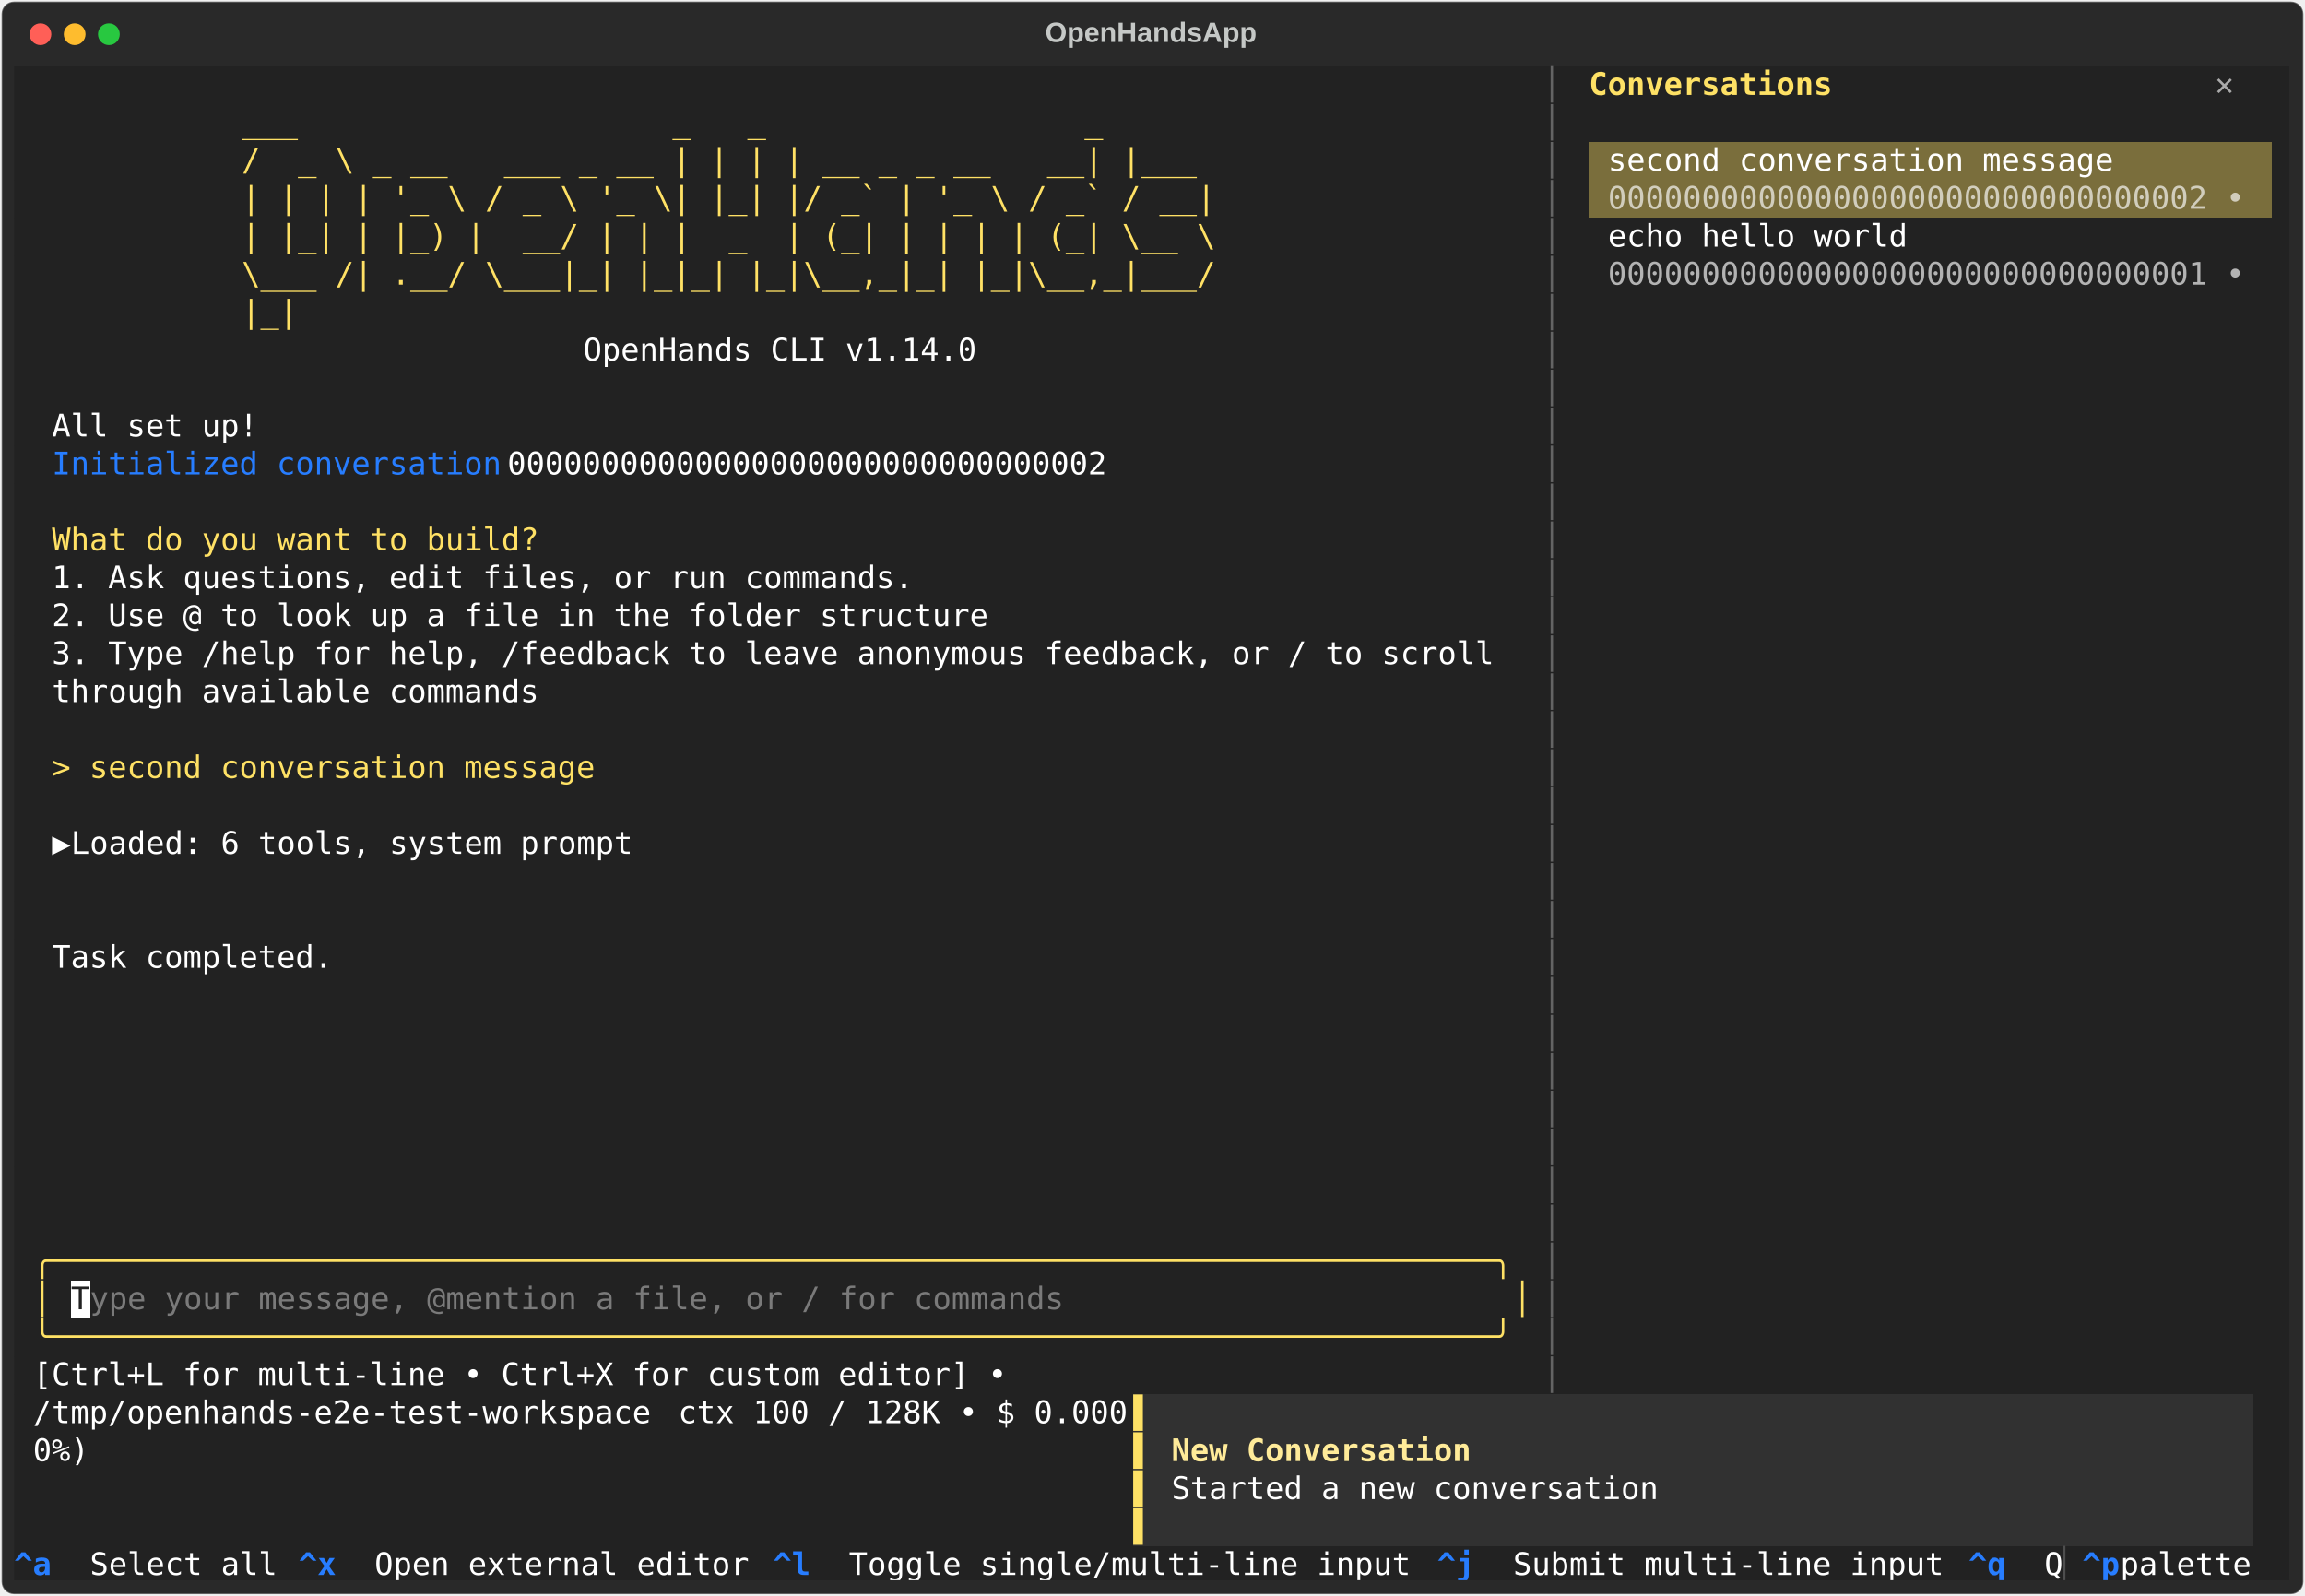
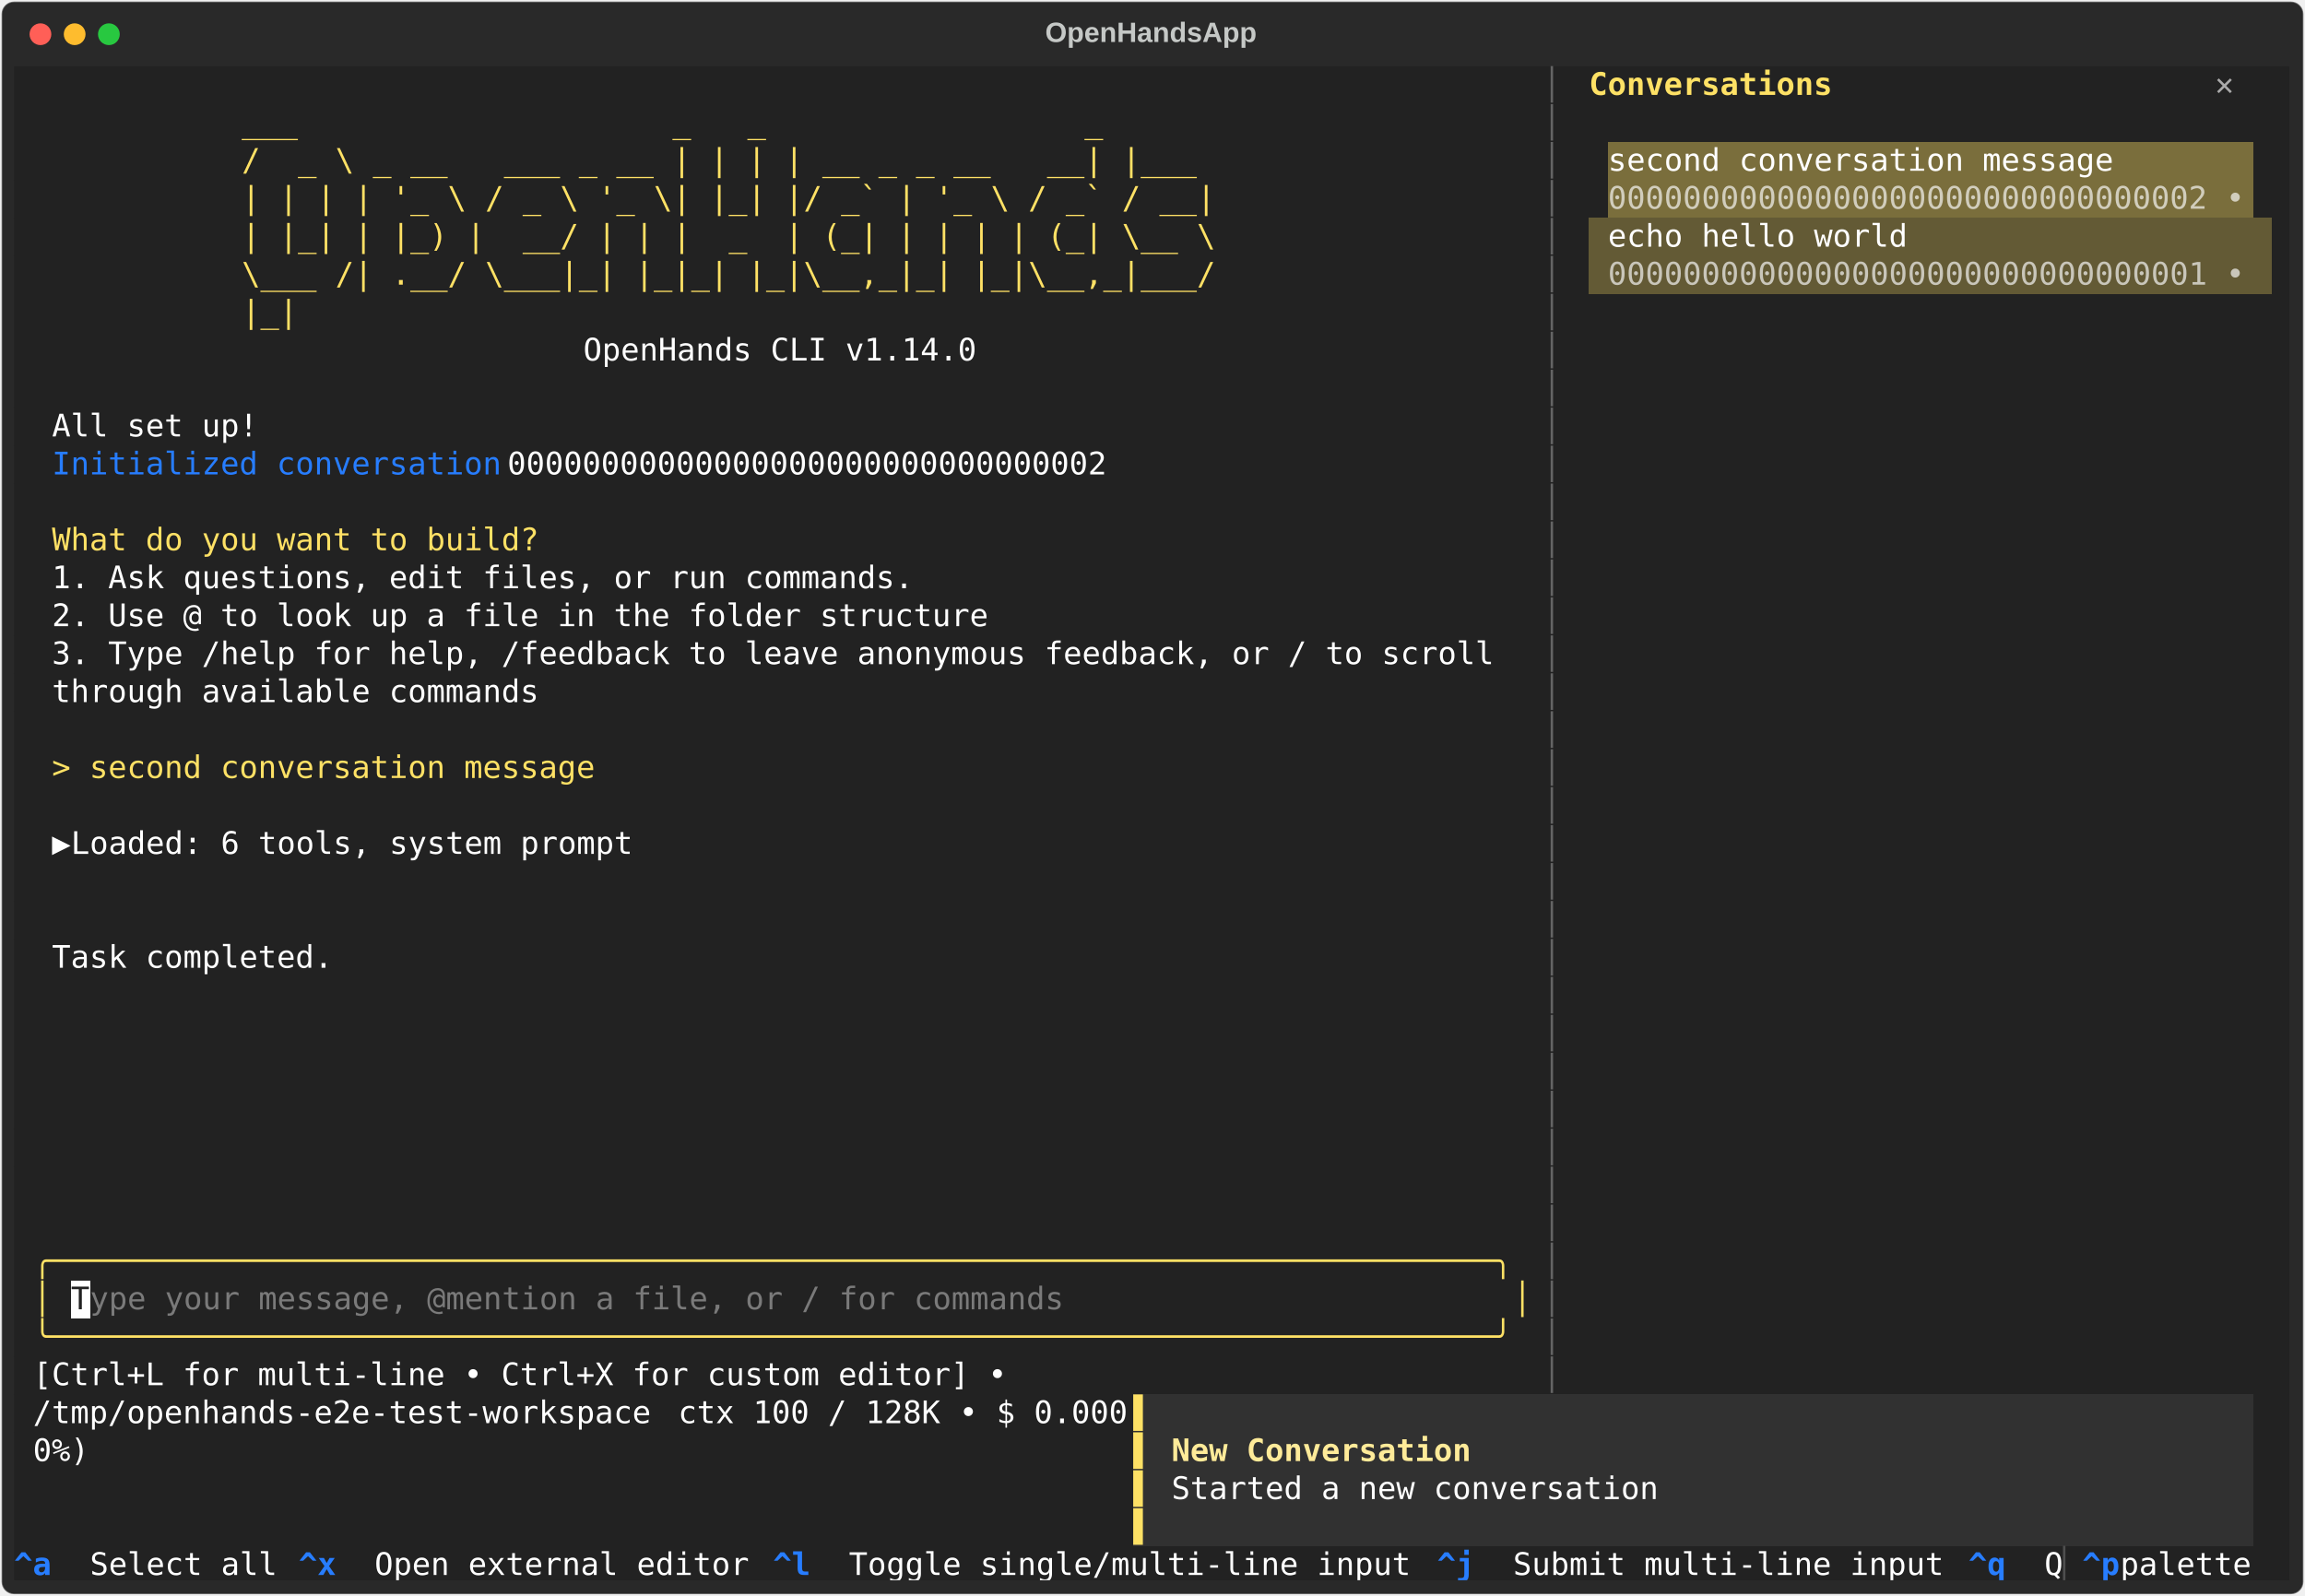
<svg xmlns="http://www.w3.org/2000/svg" class="rich-terminal" viewBox="0 0 1482 1026.0">
  <style>

    @font-face {
        font-family: "Fira Code";
        src: local("FiraCode-Regular"),
                url("https://cdnjs.cloudflare.com/ajax/libs/firacode/6.2.0/woff2/FiraCode-Regular.woff2") format("woff2"),
                url("https://cdnjs.cloudflare.com/ajax/libs/firacode/6.2.0/woff/FiraCode-Regular.woff") format("woff");
        font-style: normal;
        font-weight: 400;
    }
    @font-face {
        font-family: "Fira Code";
        src: local("FiraCode-Bold"),
                url("https://cdnjs.cloudflare.com/ajax/libs/firacode/6.2.0/woff2/FiraCode-Bold.woff2") format("woff2"),
                url("https://cdnjs.cloudflare.com/ajax/libs/firacode/6.2.0/woff/FiraCode-Bold.woff") format("woff");
        font-style: bold;
        font-weight: 700;
    }

    .terminal-matrix {
        font-family: Fira Code, monospace;
        font-size: 20px;
        line-height: 24.4px;
        font-variant-east-asian: full-width;
    }

    .terminal-title {
        font-size: 18px;
        font-weight: bold;
        font-family: arial;
    }

    .terminal-r1 { fill: #c5c8c6 }
.terminal-r2 { fill: #646464 }
.terminal-r3 { fill: #fee165;font-weight: bold }
.terminal-r4 { fill: #aaaaaa;font-weight: bold }
.terminal-r5 { fill: #ffe165 }
.terminal-r6 { fill: #ffffff }
.terminal-r7 { fill: #d1cdbc }
- .terminal-r8 { fill: #b3b3b3 }
+ .terminal-r8 { fill: #c9c6ba }
.terminal-r9 { fill: #277dff }
.terminal-r10 { fill: #fee165 }
.terminal-r11 { fill: #222222 }
.terminal-r12 { fill: #7a7a7a }
.terminal-r13 { fill: #ffeb99;font-weight: bold }
.terminal-r14 { fill: #277dff;font-weight: bold }
.terminal-r15 { fill: #4e4e4e }
    </style>
  <defs>
    <clipPath id="terminal-clip-terminal">
      <rect x="0" y="0" width="1463.0" height="975.0" />
    </clipPath>
    <clipPath id="terminal-line-0">
      <rect x="0" y="1.5" width="1464" height="24.65" />
    </clipPath>
    <clipPath id="terminal-line-1">
      <rect x="0" y="25.9" width="1464" height="24.65" />
    </clipPath>
    <clipPath id="terminal-line-2">
      <rect x="0" y="50.3" width="1464" height="24.65" />
    </clipPath>
    <clipPath id="terminal-line-3">
      <rect x="0" y="74.7" width="1464" height="24.65" />
    </clipPath>
    <clipPath id="terminal-line-4">
      <rect x="0" y="99.1" width="1464" height="24.65" />
    </clipPath>
    <clipPath id="terminal-line-5">
      <rect x="0" y="123.5" width="1464" height="24.65" />
    </clipPath>
    <clipPath id="terminal-line-6">
      <rect x="0" y="147.9" width="1464" height="24.65" />
    </clipPath>
    <clipPath id="terminal-line-7">
      <rect x="0" y="172.3" width="1464" height="24.65" />
    </clipPath>
    <clipPath id="terminal-line-8">
      <rect x="0" y="196.7" width="1464" height="24.65" />
    </clipPath>
    <clipPath id="terminal-line-9">
      <rect x="0" y="221.1" width="1464" height="24.65" />
    </clipPath>
    <clipPath id="terminal-line-10">
      <rect x="0" y="245.5" width="1464" height="24.65" />
    </clipPath>
    <clipPath id="terminal-line-11">
      <rect x="0" y="269.9" width="1464" height="24.65" />
    </clipPath>
    <clipPath id="terminal-line-12">
      <rect x="0" y="294.3" width="1464" height="24.65" />
    </clipPath>
    <clipPath id="terminal-line-13">
      <rect x="0" y="318.7" width="1464" height="24.65" />
    </clipPath>
    <clipPath id="terminal-line-14">
      <rect x="0" y="343.1" width="1464" height="24.65" />
    </clipPath>
    <clipPath id="terminal-line-15">
      <rect x="0" y="367.5" width="1464" height="24.65" />
    </clipPath>
    <clipPath id="terminal-line-16">
      <rect x="0" y="391.9" width="1464" height="24.65" />
    </clipPath>
    <clipPath id="terminal-line-17">
      <rect x="0" y="416.3" width="1464" height="24.65" />
    </clipPath>
    <clipPath id="terminal-line-18">
      <rect x="0" y="440.7" width="1464" height="24.65" />
    </clipPath>
    <clipPath id="terminal-line-19">
      <rect x="0" y="465.1" width="1464" height="24.65" />
    </clipPath>
    <clipPath id="terminal-line-20">
      <rect x="0" y="489.5" width="1464" height="24.65" />
    </clipPath>
    <clipPath id="terminal-line-21">
      <rect x="0" y="513.9" width="1464" height="24.65" />
    </clipPath>
    <clipPath id="terminal-line-22">
      <rect x="0" y="538.3" width="1464" height="24.65" />
    </clipPath>
    <clipPath id="terminal-line-23">
      <rect x="0" y="562.7" width="1464" height="24.65" />
    </clipPath>
    <clipPath id="terminal-line-24">
      <rect x="0" y="587.1" width="1464" height="24.65" />
    </clipPath>
    <clipPath id="terminal-line-25">
      <rect x="0" y="611.5" width="1464" height="24.65" />
    </clipPath>
    <clipPath id="terminal-line-26">
      <rect x="0" y="635.9" width="1464" height="24.65" />
    </clipPath>
    <clipPath id="terminal-line-27">
      <rect x="0" y="660.3" width="1464" height="24.65" />
    </clipPath>
    <clipPath id="terminal-line-28">
      <rect x="0" y="684.7" width="1464" height="24.65" />
    </clipPath>
    <clipPath id="terminal-line-29">
      <rect x="0" y="709.1" width="1464" height="24.65" />
    </clipPath>
    <clipPath id="terminal-line-30">
      <rect x="0" y="733.5" width="1464" height="24.65" />
    </clipPath>
    <clipPath id="terminal-line-31">
      <rect x="0" y="757.9" width="1464" height="24.65" />
    </clipPath>
    <clipPath id="terminal-line-32">
      <rect x="0" y="782.3" width="1464" height="24.65" />
    </clipPath>
    <clipPath id="terminal-line-33">
      <rect x="0" y="806.7" width="1464" height="24.65" />
    </clipPath>
    <clipPath id="terminal-line-34">
      <rect x="0" y="831.1" width="1464" height="24.65" />
    </clipPath>
    <clipPath id="terminal-line-35">
      <rect x="0" y="855.5" width="1464" height="24.65" />
    </clipPath>
    <clipPath id="terminal-line-36">
      <rect x="0" y="879.9" width="1464" height="24.65" />
    </clipPath>
    <clipPath id="terminal-line-37">
      <rect x="0" y="904.3" width="1464" height="24.65" />
    </clipPath>
    <clipPath id="terminal-line-38">
      <rect x="0" y="928.7" width="1464" height="24.65" />
    </clipPath>
  </defs>
  <rect fill="#292929" stroke="rgba(255,255,255,0.35)" stroke-width="1" x="1" y="1" width="1480" height="1024" rx="8" />
  <text class="terminal-title" fill="#c5c8c6" text-anchor="middle" x="740" y="27">OpenHandsApp</text>
  <g transform="translate(26,22)">
    <circle cx="0" cy="0" r="7" fill="#ff5f57" />
    <circle cx="22" cy="0" r="7" fill="#febc2e" />
    <circle cx="44" cy="0" r="7" fill="#28c840" />
  </g>
  <g transform="translate(9, 41)" clip-path="url(#terminal-clip-terminal)">
    <rect fill="#222222" x="0" y="1.5" width="988.2" height="24.65" shape-rendering="crispEdges" />
    <rect fill="#222222" x="988.2" y="1.5" width="12.2" height="24.65" shape-rendering="crispEdges" />
    <rect fill="#222222" x="1000.4" y="1.5" width="12.2" height="24.65" shape-rendering="crispEdges" />
    <rect fill="#222222" x="1012.6" y="1.5" width="158.6" height="24.65" shape-rendering="crispEdges" />
    <rect fill="#222222" x="1171.2" y="1.5" width="244" height="24.65" shape-rendering="crispEdges" />
    <rect fill="#222222" x="1415.2" y="1.5" width="36.6" height="24.65" shape-rendering="crispEdges" />
    <rect fill="#222222" x="1451.8" y="1.5" width="12.2" height="24.65" shape-rendering="crispEdges" />
    <rect fill="#222222" x="0" y="25.9" width="146.4" height="24.65" shape-rendering="crispEdges" />
    <rect fill="#222222" x="146.4" y="25.9" width="695.4" height="24.65" shape-rendering="crispEdges" />
    <rect fill="#222222" x="841.8" y="25.9" width="146.4" height="24.65" shape-rendering="crispEdges" />
    <rect fill="#222222" x="988.2" y="25.9" width="12.2" height="24.65" shape-rendering="crispEdges" />
    <rect fill="#222222" x="1000.4" y="25.9" width="463.6" height="24.65" shape-rendering="crispEdges" />
    <rect fill="#222222" x="0" y="50.3" width="146.4" height="24.65" shape-rendering="crispEdges" />
    <rect fill="#222222" x="146.4" y="50.3" width="695.4" height="24.65" shape-rendering="crispEdges" />
    <rect fill="#222222" x="841.8" y="50.3" width="146.4" height="24.65" shape-rendering="crispEdges" />
    <rect fill="#222222" x="988.2" y="50.3" width="12.2" height="24.65" shape-rendering="crispEdges" />
-     <rect fill="#222222" x="1000.4" y="50.3" width="12.2" height="24.65" shape-rendering="crispEdges" />
-     <rect fill="#7a6e3c" x="1012.6" y="50.3" width="12.2" height="24.65" shape-rendering="crispEdges" />
+     <rect fill="#222222" x="1000.4" y="50.3" width="24.4" height="24.65" shape-rendering="crispEdges" />
    <rect fill="#7a6e3c" x="1024.8" y="50.3" width="329.4" height="24.65" shape-rendering="crispEdges" />
-     <rect fill="#7a6e3c" x="1354.2" y="50.3" width="97.6" height="24.65" shape-rendering="crispEdges" />
-     <rect fill="#222222" x="1451.8" y="50.3" width="12.2" height="24.65" shape-rendering="crispEdges" />
+     <rect fill="#7a6e3c" x="1354.2" y="50.3" width="85.4" height="24.65" shape-rendering="crispEdges" />
+     <rect fill="#222222" x="1439.6" y="50.3" width="24.4" height="24.65" shape-rendering="crispEdges" />
    <rect fill="#222222" x="0" y="74.7" width="146.4" height="24.65" shape-rendering="crispEdges" />
    <rect fill="#222222" x="146.4" y="74.7" width="695.4" height="24.65" shape-rendering="crispEdges" />
    <rect fill="#222222" x="841.8" y="74.7" width="146.4" height="24.65" shape-rendering="crispEdges" />
    <rect fill="#222222" x="988.2" y="74.7" width="12.2" height="24.65" shape-rendering="crispEdges" />
-     <rect fill="#222222" x="1000.4" y="74.7" width="12.2" height="24.65" shape-rendering="crispEdges" />
-     <rect fill="#7a6e3c" x="1012.6" y="74.7" width="12.2" height="24.65" shape-rendering="crispEdges" />
+     <rect fill="#222222" x="1000.4" y="74.7" width="24.4" height="24.65" shape-rendering="crispEdges" />
    <rect fill="#7a6e3c" x="1024.8" y="74.7" width="414.8" height="24.65" shape-rendering="crispEdges" />
-     <rect fill="#7a6e3c" x="1439.6" y="74.7" width="12.2" height="24.65" shape-rendering="crispEdges" />
-     <rect fill="#222222" x="1451.8" y="74.7" width="12.2" height="24.65" shape-rendering="crispEdges" />
+     <rect fill="#222222" x="1439.6" y="74.7" width="24.4" height="24.65" shape-rendering="crispEdges" />
    <rect fill="#222222" x="0" y="99.1" width="146.4" height="24.65" shape-rendering="crispEdges" />
    <rect fill="#222222" x="146.4" y="99.1" width="695.4" height="24.65" shape-rendering="crispEdges" />
    <rect fill="#222222" x="841.8" y="99.1" width="146.4" height="24.65" shape-rendering="crispEdges" />
    <rect fill="#222222" x="988.2" y="99.1" width="12.2" height="24.65" shape-rendering="crispEdges" />
-     <rect fill="#222222" x="1000.4" y="99.1" width="24.4" height="24.65" shape-rendering="crispEdges" />
-     <rect fill="#222222" x="1024.8" y="99.1" width="195.2" height="24.65" shape-rendering="crispEdges" />
-     <rect fill="#222222" x="1220" y="99.1" width="244" height="24.65" shape-rendering="crispEdges" />
+     <rect fill="#222222" x="1000.4" y="99.1" width="12.2" height="24.65" shape-rendering="crispEdges" />
+     <rect fill="#635a35" x="1012.6" y="99.1" width="12.2" height="24.65" shape-rendering="crispEdges" />
+     <rect fill="#635a35" x="1024.8" y="99.1" width="195.2" height="24.65" shape-rendering="crispEdges" />
+     <rect fill="#635a35" x="1220" y="99.1" width="231.8" height="24.65" shape-rendering="crispEdges" />
+     <rect fill="#222222" x="1451.8" y="99.1" width="12.2" height="24.65" shape-rendering="crispEdges" />
    <rect fill="#222222" x="0" y="123.5" width="146.4" height="24.65" shape-rendering="crispEdges" />
    <rect fill="#222222" x="146.4" y="123.5" width="695.4" height="24.65" shape-rendering="crispEdges" />
    <rect fill="#222222" x="841.8" y="123.5" width="146.4" height="24.65" shape-rendering="crispEdges" />
    <rect fill="#222222" x="988.2" y="123.5" width="12.2" height="24.65" shape-rendering="crispEdges" />
-     <rect fill="#222222" x="1000.4" y="123.5" width="24.4" height="24.65" shape-rendering="crispEdges" />
-     <rect fill="#222222" x="1024.8" y="123.5" width="414.8" height="24.65" shape-rendering="crispEdges" />
-     <rect fill="#222222" x="1439.6" y="123.5" width="24.4" height="24.65" shape-rendering="crispEdges" />
+     <rect fill="#222222" x="1000.4" y="123.5" width="12.2" height="24.65" shape-rendering="crispEdges" />
+     <rect fill="#635a35" x="1012.6" y="123.5" width="12.2" height="24.65" shape-rendering="crispEdges" />
+     <rect fill="#635a35" x="1024.8" y="123.5" width="414.8" height="24.65" shape-rendering="crispEdges" />
+     <rect fill="#635a35" x="1439.6" y="123.5" width="12.2" height="24.65" shape-rendering="crispEdges" />
+     <rect fill="#222222" x="1451.8" y="123.5" width="12.2" height="24.65" shape-rendering="crispEdges" />
    <rect fill="#222222" x="0" y="147.9" width="146.4" height="24.65" shape-rendering="crispEdges" />
    <rect fill="#222222" x="146.4" y="147.9" width="695.4" height="24.65" shape-rendering="crispEdges" />
    <rect fill="#222222" x="841.8" y="147.9" width="146.4" height="24.65" shape-rendering="crispEdges" />
    <rect fill="#222222" x="988.2" y="147.9" width="12.2" height="24.65" shape-rendering="crispEdges" />
    <rect fill="#222222" x="1000.4" y="147.9" width="463.6" height="24.65" shape-rendering="crispEdges" />
    <rect fill="#222222" x="0" y="172.3" width="366" height="24.65" shape-rendering="crispEdges" />
    <rect fill="#222222" x="366" y="172.3" width="256.2" height="24.65" shape-rendering="crispEdges" />
    <rect fill="#222222" x="622.2" y="172.3" width="366" height="24.65" shape-rendering="crispEdges" />
    <rect fill="#222222" x="988.2" y="172.3" width="12.2" height="24.65" shape-rendering="crispEdges" />
    <rect fill="#222222" x="1000.4" y="172.3" width="463.6" height="24.65" shape-rendering="crispEdges" />
    <rect fill="#222222" x="0" y="196.7" width="988.2" height="24.65" shape-rendering="crispEdges" />
    <rect fill="#222222" x="988.2" y="196.7" width="12.2" height="24.65" shape-rendering="crispEdges" />
    <rect fill="#222222" x="1000.4" y="196.7" width="463.6" height="24.65" shape-rendering="crispEdges" />
    <rect fill="#222222" x="0" y="221.1" width="24.4" height="24.65" shape-rendering="crispEdges" />
    <rect fill="#222222" x="24.4" y="221.1" width="134.2" height="24.65" shape-rendering="crispEdges" />
    <rect fill="#222222" x="158.6" y="221.1" width="829.6" height="24.65" shape-rendering="crispEdges" />
    <rect fill="#222222" x="988.2" y="221.1" width="12.2" height="24.65" shape-rendering="crispEdges" />
    <rect fill="#222222" x="1000.4" y="221.1" width="463.6" height="24.65" shape-rendering="crispEdges" />
    <rect fill="#222222" x="0" y="245.5" width="24.4" height="24.65" shape-rendering="crispEdges" />
    <rect fill="#222222" x="24.4" y="245.5" width="292.8" height="24.65" shape-rendering="crispEdges" />
    <rect fill="#222222" x="317.2" y="245.5" width="402.6" height="24.65" shape-rendering="crispEdges" />
    <rect fill="#222222" x="719.8" y="245.5" width="268.4" height="24.65" shape-rendering="crispEdges" />
    <rect fill="#222222" x="988.2" y="245.5" width="12.2" height="24.65" shape-rendering="crispEdges" />
    <rect fill="#222222" x="1000.4" y="245.5" width="463.6" height="24.65" shape-rendering="crispEdges" />
    <rect fill="#222222" x="0" y="269.9" width="988.2" height="24.65" shape-rendering="crispEdges" />
    <rect fill="#222222" x="988.2" y="269.9" width="12.2" height="24.65" shape-rendering="crispEdges" />
    <rect fill="#222222" x="1000.4" y="269.9" width="463.6" height="24.65" shape-rendering="crispEdges" />
    <rect fill="#222222" x="0" y="294.3" width="24.4" height="24.65" shape-rendering="crispEdges" />
    <rect fill="#222222" x="24.4" y="294.3" width="317.2" height="24.65" shape-rendering="crispEdges" />
    <rect fill="#222222" x="341.6" y="294.3" width="646.6" height="24.65" shape-rendering="crispEdges" />
    <rect fill="#222222" x="988.2" y="294.3" width="12.2" height="24.65" shape-rendering="crispEdges" />
    <rect fill="#222222" x="1000.4" y="294.3" width="463.6" height="24.65" shape-rendering="crispEdges" />
    <rect fill="#222222" x="0" y="318.7" width="24.4" height="24.65" shape-rendering="crispEdges" />
    <rect fill="#222222" x="24.4" y="318.7" width="561.2" height="24.65" shape-rendering="crispEdges" />
    <rect fill="#222222" x="585.6" y="318.7" width="402.6" height="24.65" shape-rendering="crispEdges" />
    <rect fill="#222222" x="988.2" y="318.7" width="12.2" height="24.65" shape-rendering="crispEdges" />
    <rect fill="#222222" x="1000.4" y="318.7" width="463.6" height="24.65" shape-rendering="crispEdges" />
    <rect fill="#222222" x="0" y="343.1" width="24.4" height="24.65" shape-rendering="crispEdges" />
    <rect fill="#222222" x="24.4" y="343.1" width="610" height="24.65" shape-rendering="crispEdges" />
    <rect fill="#222222" x="634.4" y="343.1" width="353.8" height="24.65" shape-rendering="crispEdges" />
    <rect fill="#222222" x="988.2" y="343.1" width="12.2" height="24.65" shape-rendering="crispEdges" />
    <rect fill="#222222" x="1000.4" y="343.1" width="463.6" height="24.65" shape-rendering="crispEdges" />
    <rect fill="#222222" x="0" y="367.5" width="24.4" height="24.65" shape-rendering="crispEdges" />
    <rect fill="#222222" x="24.4" y="367.5" width="939.4" height="24.65" shape-rendering="crispEdges" />
    <rect fill="#222222" x="963.8" y="367.5" width="24.4" height="24.65" shape-rendering="crispEdges" />
    <rect fill="#222222" x="988.2" y="367.5" width="12.2" height="24.65" shape-rendering="crispEdges" />
    <rect fill="#222222" x="1000.4" y="367.5" width="463.6" height="24.65" shape-rendering="crispEdges" />
    <rect fill="#222222" x="0" y="391.9" width="24.4" height="24.65" shape-rendering="crispEdges" />
    <rect fill="#222222" x="24.4" y="391.9" width="317.2" height="24.65" shape-rendering="crispEdges" />
    <rect fill="#222222" x="341.6" y="391.9" width="646.6" height="24.65" shape-rendering="crispEdges" />
    <rect fill="#222222" x="988.2" y="391.9" width="12.2" height="24.65" shape-rendering="crispEdges" />
    <rect fill="#222222" x="1000.4" y="391.9" width="463.6" height="24.65" shape-rendering="crispEdges" />
    <rect fill="#222222" x="0" y="416.3" width="988.2" height="24.65" shape-rendering="crispEdges" />
    <rect fill="#222222" x="988.2" y="416.3" width="12.2" height="24.65" shape-rendering="crispEdges" />
    <rect fill="#222222" x="1000.4" y="416.3" width="463.6" height="24.65" shape-rendering="crispEdges" />
    <rect fill="#222222" x="0" y="440.7" width="24.4" height="24.65" shape-rendering="crispEdges" />
    <rect fill="#222222" x="24.4" y="440.7" width="353.8" height="24.65" shape-rendering="crispEdges" />
    <rect fill="#222222" x="378.2" y="440.7" width="610" height="24.65" shape-rendering="crispEdges" />
    <rect fill="#222222" x="988.2" y="440.7" width="12.2" height="24.65" shape-rendering="crispEdges" />
    <rect fill="#222222" x="1000.4" y="440.7" width="463.6" height="24.65" shape-rendering="crispEdges" />
    <rect fill="#222222" x="0" y="465.1" width="988.2" height="24.65" shape-rendering="crispEdges" />
    <rect fill="#222222" x="988.2" y="465.1" width="12.2" height="24.65" shape-rendering="crispEdges" />
    <rect fill="#222222" x="1000.4" y="465.1" width="463.6" height="24.65" shape-rendering="crispEdges" />
    <rect fill="#222222" x="0" y="489.5" width="24.4" height="24.65" shape-rendering="crispEdges" />
    <rect fill="#222222" x="24.4" y="489.5" width="12.2" height="24.65" shape-rendering="crispEdges" />
    <rect fill="#222222" x="36.6" y="489.5" width="378.2" height="24.65" shape-rendering="crispEdges" />
    <rect fill="#222222" x="414.8" y="489.5" width="573.4" height="24.65" shape-rendering="crispEdges" />
    <rect fill="#222222" x="988.2" y="489.5" width="12.2" height="24.65" shape-rendering="crispEdges" />
    <rect fill="#222222" x="1000.4" y="489.5" width="463.6" height="24.65" shape-rendering="crispEdges" />
    <rect fill="#222222" x="0" y="513.9" width="988.2" height="24.65" shape-rendering="crispEdges" />
    <rect fill="#222222" x="988.2" y="513.9" width="12.2" height="24.65" shape-rendering="crispEdges" />
    <rect fill="#222222" x="1000.4" y="513.9" width="463.6" height="24.65" shape-rendering="crispEdges" />
    <rect fill="#222222" x="0" y="538.3" width="988.2" height="24.65" shape-rendering="crispEdges" />
    <rect fill="#222222" x="988.2" y="538.3" width="12.2" height="24.65" shape-rendering="crispEdges" />
    <rect fill="#222222" x="1000.4" y="538.3" width="463.6" height="24.65" shape-rendering="crispEdges" />
    <rect fill="#222222" x="0" y="562.7" width="24.4" height="24.65" shape-rendering="crispEdges" />
    <rect fill="#222222" x="24.4" y="562.7" width="183" height="24.65" shape-rendering="crispEdges" />
    <rect fill="#222222" x="207.4" y="562.7" width="780.8" height="24.65" shape-rendering="crispEdges" />
    <rect fill="#222222" x="988.2" y="562.7" width="12.2" height="24.65" shape-rendering="crispEdges" />
    <rect fill="#222222" x="1000.4" y="562.7" width="463.6" height="24.65" shape-rendering="crispEdges" />
    <rect fill="#222222" x="0" y="587.1" width="988.2" height="24.65" shape-rendering="crispEdges" />
    <rect fill="#222222" x="988.2" y="587.1" width="12.2" height="24.65" shape-rendering="crispEdges" />
    <rect fill="#222222" x="1000.4" y="587.1" width="463.6" height="24.65" shape-rendering="crispEdges" />
    <rect fill="#222222" x="0" y="611.5" width="988.2" height="24.65" shape-rendering="crispEdges" />
    <rect fill="#222222" x="988.2" y="611.5" width="12.2" height="24.65" shape-rendering="crispEdges" />
    <rect fill="#222222" x="1000.4" y="611.5" width="463.6" height="24.65" shape-rendering="crispEdges" />
    <rect fill="#222222" x="0" y="635.9" width="988.2" height="24.65" shape-rendering="crispEdges" />
    <rect fill="#222222" x="988.2" y="635.9" width="12.2" height="24.65" shape-rendering="crispEdges" />
    <rect fill="#222222" x="1000.4" y="635.9" width="463.6" height="24.65" shape-rendering="crispEdges" />
    <rect fill="#222222" x="0" y="660.3" width="988.2" height="24.65" shape-rendering="crispEdges" />
    <rect fill="#222222" x="988.2" y="660.3" width="12.2" height="24.65" shape-rendering="crispEdges" />
    <rect fill="#222222" x="1000.4" y="660.3" width="463.6" height="24.65" shape-rendering="crispEdges" />
    <rect fill="#222222" x="0" y="684.7" width="988.2" height="24.65" shape-rendering="crispEdges" />
    <rect fill="#222222" x="988.2" y="684.7" width="12.2" height="24.65" shape-rendering="crispEdges" />
    <rect fill="#222222" x="1000.4" y="684.7" width="463.6" height="24.65" shape-rendering="crispEdges" />
    <rect fill="#222222" x="0" y="709.1" width="988.2" height="24.65" shape-rendering="crispEdges" />
    <rect fill="#222222" x="988.2" y="709.1" width="12.2" height="24.65" shape-rendering="crispEdges" />
    <rect fill="#222222" x="1000.4" y="709.1" width="463.6" height="24.65" shape-rendering="crispEdges" />
    <rect fill="#222222" x="0" y="733.5" width="12.2" height="24.65" shape-rendering="crispEdges" />
    <rect fill="#222222" x="12.2" y="733.5" width="12.2" height="24.65" shape-rendering="crispEdges" />
    <rect fill="#222222" x="24.4" y="733.5" width="963.8" height="24.65" shape-rendering="crispEdges" />
    <rect fill="#222222" x="988.2" y="733.5" width="12.2" height="24.65" shape-rendering="crispEdges" />
    <rect fill="#222222" x="1000.4" y="733.5" width="463.6" height="24.65" shape-rendering="crispEdges" />
    <rect fill="#222222" x="0" y="757.9" width="12.2" height="24.65" shape-rendering="crispEdges" />
    <rect fill="#222222" x="12.2" y="757.9" width="963.8" height="24.65" shape-rendering="crispEdges" />
    <rect fill="#222222" x="976" y="757.9" width="12.2" height="24.65" shape-rendering="crispEdges" />
    <rect fill="#222222" x="988.2" y="757.9" width="12.2" height="24.65" shape-rendering="crispEdges" />
    <rect fill="#222222" x="1000.4" y="757.9" width="463.6" height="24.65" shape-rendering="crispEdges" />
    <rect fill="#222222" x="0" y="782.3" width="12.2" height="24.65" shape-rendering="crispEdges" />
    <rect fill="#222222" x="12.2" y="782.3" width="12.2" height="24.65" shape-rendering="crispEdges" />
    <rect fill="#222222" x="24.4" y="782.3" width="12.2" height="24.65" shape-rendering="crispEdges" />
    <rect fill="#ffffff" x="36.6" y="782.3" width="12.2" height="24.65" shape-rendering="crispEdges" />
    <rect fill="#222222" x="48.8" y="782.3" width="634.4" height="24.65" shape-rendering="crispEdges" />
    <rect fill="#222222" x="683.2" y="782.3" width="280.6" height="24.65" shape-rendering="crispEdges" />
    <rect fill="#222222" x="963.8" y="782.3" width="12.2" height="24.65" shape-rendering="crispEdges" />
    <rect fill="#222222" x="976" y="782.3" width="12.2" height="24.65" shape-rendering="crispEdges" />
    <rect fill="#222222" x="988.2" y="782.3" width="12.2" height="24.65" shape-rendering="crispEdges" />
    <rect fill="#222222" x="1000.4" y="782.3" width="463.6" height="24.65" shape-rendering="crispEdges" />
    <rect fill="#222222" x="0" y="806.7" width="12.2" height="24.65" shape-rendering="crispEdges" />
    <rect fill="#222222" x="12.2" y="806.7" width="963.8" height="24.65" shape-rendering="crispEdges" />
    <rect fill="#222222" x="976" y="806.7" width="12.2" height="24.65" shape-rendering="crispEdges" />
    <rect fill="#222222" x="988.2" y="806.7" width="12.2" height="24.65" shape-rendering="crispEdges" />
    <rect fill="#222222" x="1000.4" y="806.7" width="463.6" height="24.65" shape-rendering="crispEdges" />
    <rect fill="#222222" x="0" y="831.1" width="12.2" height="24.65" shape-rendering="crispEdges" />
    <rect fill="#222222" x="12.2" y="831.1" width="634.4" height="24.65" shape-rendering="crispEdges" />
    <rect fill="#222222" x="646.6" y="831.1" width="341.6" height="24.65" shape-rendering="crispEdges" />
    <rect fill="#222222" x="988.2" y="831.1" width="12.2" height="24.65" shape-rendering="crispEdges" />
    <rect fill="#222222" x="1000.4" y="831.1" width="463.6" height="24.65" shape-rendering="crispEdges" />
    <rect fill="#222222" x="0" y="855.5" width="12.2" height="24.65" shape-rendering="crispEdges" />
    <rect fill="#222222" x="12.2" y="855.5" width="414.8" height="24.65" shape-rendering="crispEdges" />
    <rect fill="#222222" x="427" y="855.5" width="292.8" height="24.65" shape-rendering="crispEdges" />
    <rect fill="#313131" x="719.8" y="855.5" width="12.2" height="24.65" shape-rendering="crispEdges" />
    <rect fill="#313131" x="732" y="855.5" width="707.6" height="24.65" shape-rendering="crispEdges" />
    <rect fill="#222222" x="1439.6" y="855.5" width="24.4" height="24.65" shape-rendering="crispEdges" />
    <rect fill="#222222" x="0" y="879.9" width="12.2" height="24.65" shape-rendering="crispEdges" />
    <rect fill="#222222" x="12.2" y="879.9" width="36.6" height="24.65" shape-rendering="crispEdges" />
    <rect fill="#222222" x="48.8" y="879.9" width="671" height="24.65" shape-rendering="crispEdges" />
    <rect fill="#313131" x="719.8" y="879.9" width="12.2" height="24.65" shape-rendering="crispEdges" />
    <rect fill="#313131" x="732" y="879.9" width="12.2" height="24.65" shape-rendering="crispEdges" />
    <rect fill="#313131" x="744.2" y="879.9" width="195.2" height="24.65" shape-rendering="crispEdges" />
    <rect fill="#313131" x="939.4" y="879.9" width="500.2" height="24.65" shape-rendering="crispEdges" />
    <rect fill="#222222" x="1439.6" y="879.9" width="24.4" height="24.65" shape-rendering="crispEdges" />
    <rect fill="#222222" x="0" y="904.3" width="719.8" height="24.65" shape-rendering="crispEdges" />
    <rect fill="#313131" x="719.8" y="904.3" width="12.2" height="24.65" shape-rendering="crispEdges" />
    <rect fill="#313131" x="732" y="904.3" width="12.2" height="24.65" shape-rendering="crispEdges" />
    <rect fill="#313131" x="744.2" y="904.3" width="317.2" height="24.65" shape-rendering="crispEdges" />
    <rect fill="#313131" x="1061.4" y="904.3" width="378.2" height="24.65" shape-rendering="crispEdges" />
    <rect fill="#222222" x="1439.6" y="904.3" width="24.4" height="24.65" shape-rendering="crispEdges" />
    <rect fill="#222222" x="0" y="928.7" width="719.8" height="24.65" shape-rendering="crispEdges" />
    <rect fill="#313131" x="719.8" y="928.7" width="12.2" height="24.65" shape-rendering="crispEdges" />
    <rect fill="#313131" x="732" y="928.7" width="707.6" height="24.65" shape-rendering="crispEdges" />
    <rect fill="#222222" x="1439.6" y="928.7" width="24.4" height="24.65" shape-rendering="crispEdges" />
    <rect fill="#222222" x="0" y="953.1" width="48.8" height="24.65" shape-rendering="crispEdges" />
    <rect fill="#222222" x="48.8" y="953.1" width="134.2" height="24.65" shape-rendering="crispEdges" />
    <rect fill="#222222" x="183" y="953.1" width="48.8" height="24.65" shape-rendering="crispEdges" />
    <rect fill="#222222" x="231.8" y="953.1" width="256.2" height="24.65" shape-rendering="crispEdges" />
    <rect fill="#222222" x="488" y="953.1" width="48.8" height="24.65" shape-rendering="crispEdges" />
    <rect fill="#222222" x="536.8" y="953.1" width="378.2" height="24.65" shape-rendering="crispEdges" />
    <rect fill="#222222" x="915" y="953.1" width="48.8" height="24.65" shape-rendering="crispEdges" />
    <rect fill="#222222" x="963.8" y="953.1" width="292.8" height="24.65" shape-rendering="crispEdges" />
    <rect fill="#222222" x="1256.6" y="953.1" width="48.8" height="24.65" shape-rendering="crispEdges" />
    <rect fill="#222222" x="1305.4" y="953.1" width="12.2" height="24.65" shape-rendering="crispEdges" />
    <rect fill="#222222" x="1317.6" y="953.1" width="12.2" height="24.65" shape-rendering="crispEdges" />
    <rect fill="#222222" x="1329.8" y="953.1" width="24.4" height="24.65" shape-rendering="crispEdges" />
    <rect fill="#222222" x="1354.2" y="953.1" width="97.6" height="24.65" shape-rendering="crispEdges" />
    <rect fill="#222222" x="1451.8" y="953.1" width="12.2" height="24.65" shape-rendering="crispEdges" />
    <g class="terminal-matrix">
      <text class="terminal-r2" x="988.2" y="20" textLength="12.2" clip-path="url(#terminal-line-0)">▏</text>
      <text class="terminal-r3" x="1012.6" y="20" textLength="158.6" clip-path="url(#terminal-line-0)">Conversations</text>
      <text class="terminal-r4" x="1415.2" y="20" textLength="36.6" clip-path="url(#terminal-line-0)"> ✕ </text>
      <text class="terminal-r1" x="1464" y="20" textLength="12.2" clip-path="url(#terminal-line-0)">
</text>
      <text class="terminal-r5" x="146.4" y="44.4" textLength="695.4" clip-path="url(#terminal-line-1)">     ___                    _   _                 _      </text>
      <text class="terminal-r2" x="988.2" y="44.4" textLength="12.2" clip-path="url(#terminal-line-1)">▏</text>
      <text class="terminal-r1" x="1464" y="44.4" textLength="12.2" clip-path="url(#terminal-line-1)">
</text>
      <text class="terminal-r5" x="146.4" y="68.8" textLength="695.4" clip-path="url(#terminal-line-2)">    /  _ \ _ __   ___ _ __ | | | | __ _ _ __   __| |___  </text>
      <text class="terminal-r2" x="988.2" y="68.8" textLength="12.2" clip-path="url(#terminal-line-2)">▏</text>
      <text class="terminal-r6" x="1024.8" y="68.8" textLength="329.4" clip-path="url(#terminal-line-2)">second conversation message</text>
      <text class="terminal-r1" x="1464" y="68.8" textLength="12.2" clip-path="url(#terminal-line-2)">
</text>
      <text class="terminal-r5" x="146.4" y="93.2" textLength="695.4" clip-path="url(#terminal-line-3)">    | | | | '_ \ / _ \ '_ \| |_| |/ _` | '_ \ / _` / __| </text>
      <text class="terminal-r2" x="988.2" y="93.2" textLength="12.2" clip-path="url(#terminal-line-3)">▏</text>
      <text class="terminal-r7" x="1024.8" y="93.2" textLength="414.8" clip-path="url(#terminal-line-3)">00000000000000000000000000000002 •</text>
      <text class="terminal-r1" x="1464" y="93.2" textLength="12.2" clip-path="url(#terminal-line-3)">
</text>
      <text class="terminal-r5" x="146.4" y="117.6" textLength="695.4" clip-path="url(#terminal-line-4)">    | |_| | |_) |  __/ | | |  _  | (_| | | | | (_| \__ \ </text>
      <text class="terminal-r2" x="988.2" y="117.6" textLength="12.2" clip-path="url(#terminal-line-4)">▏</text>
      <text class="terminal-r6" x="1024.8" y="117.6" textLength="195.2" clip-path="url(#terminal-line-4)">echo hello world</text>
      <text class="terminal-r1" x="1464" y="117.6" textLength="12.2" clip-path="url(#terminal-line-4)">
</text>
      <text class="terminal-r5" x="146.4" y="142" textLength="695.4" clip-path="url(#terminal-line-5)">    \___ /| .__/ \___|_| |_|_| |_|\__,_|_| |_|\__,_|___/ </text>
      <text class="terminal-r2" x="988.2" y="142" textLength="12.2" clip-path="url(#terminal-line-5)">▏</text>
      <text class="terminal-r8" x="1024.8" y="142" textLength="414.8" clip-path="url(#terminal-line-5)">00000000000000000000000000000001 •</text>
      <text class="terminal-r1" x="1464" y="142" textLength="12.2" clip-path="url(#terminal-line-5)">
</text>
      <text class="terminal-r5" x="146.4" y="166.4" textLength="695.4" clip-path="url(#terminal-line-6)">          |_|                                            </text>
      <text class="terminal-r2" x="988.2" y="166.4" textLength="12.2" clip-path="url(#terminal-line-6)">▏</text>
      <text class="terminal-r1" x="1464" y="166.4" textLength="12.2" clip-path="url(#terminal-line-6)">
</text>
      <text class="terminal-r6" x="366" y="190.8" textLength="256.2" clip-path="url(#terminal-line-7)">OpenHands CLI v1.14.0</text>
      <text class="terminal-r2" x="988.2" y="190.8" textLength="12.2" clip-path="url(#terminal-line-7)">▏</text>
      <text class="terminal-r1" x="1464" y="190.8" textLength="12.2" clip-path="url(#terminal-line-7)">
</text>
      <text class="terminal-r2" x="988.2" y="215.2" textLength="12.2" clip-path="url(#terminal-line-8)">▏</text>
      <text class="terminal-r1" x="1464" y="215.2" textLength="12.2" clip-path="url(#terminal-line-8)">
</text>
      <text class="terminal-r6" x="24.4" y="239.6" textLength="134.2" clip-path="url(#terminal-line-9)">All set up!</text>
      <text class="terminal-r2" x="988.2" y="239.6" textLength="12.2" clip-path="url(#terminal-line-9)">▏</text>
      <text class="terminal-r1" x="1464" y="239.6" textLength="12.2" clip-path="url(#terminal-line-9)">
</text>
      <text class="terminal-r9" x="24.4" y="264" textLength="292.8" clip-path="url(#terminal-line-10)">Initialized conversation</text>
      <text class="terminal-r6" x="317.2" y="264" textLength="402.6" clip-path="url(#terminal-line-10)"> 00000000000000000000000000000002</text>
      <text class="terminal-r2" x="988.2" y="264" textLength="12.2" clip-path="url(#terminal-line-10)">▏</text>
      <text class="terminal-r1" x="1464" y="264" textLength="12.2" clip-path="url(#terminal-line-10)">
</text>
      <text class="terminal-r2" x="988.2" y="288.4" textLength="12.2" clip-path="url(#terminal-line-11)">▏</text>
      <text class="terminal-r1" x="1464" y="288.4" textLength="12.2" clip-path="url(#terminal-line-11)">
</text>
      <text class="terminal-r5" x="24.4" y="312.8" textLength="317.2" clip-path="url(#terminal-line-12)">What do you want to build?</text>
      <text class="terminal-r2" x="988.2" y="312.8" textLength="12.2" clip-path="url(#terminal-line-12)">▏</text>
      <text class="terminal-r1" x="1464" y="312.8" textLength="12.2" clip-path="url(#terminal-line-12)">
</text>
      <text class="terminal-r6" x="24.4" y="337.2" textLength="561.2" clip-path="url(#terminal-line-13)">1. Ask questions, edit files, or run commands.</text>
      <text class="terminal-r2" x="988.2" y="337.2" textLength="12.2" clip-path="url(#terminal-line-13)">▏</text>
      <text class="terminal-r1" x="1464" y="337.2" textLength="12.2" clip-path="url(#terminal-line-13)">
</text>
      <text class="terminal-r6" x="24.4" y="361.6" textLength="610" clip-path="url(#terminal-line-14)">2. Use @ to look up a file in the folder structure</text>
      <text class="terminal-r2" x="988.2" y="361.6" textLength="12.2" clip-path="url(#terminal-line-14)">▏</text>
      <text class="terminal-r1" x="1464" y="361.6" textLength="12.2" clip-path="url(#terminal-line-14)">
</text>
      <text class="terminal-r6" x="24.4" y="386" textLength="939.4" clip-path="url(#terminal-line-15)">3. Type /help for help, /feedback to leave anonymous feedback, or / to scroll</text>
      <text class="terminal-r2" x="988.2" y="386" textLength="12.2" clip-path="url(#terminal-line-15)">▏</text>
      <text class="terminal-r1" x="1464" y="386" textLength="12.2" clip-path="url(#terminal-line-15)">
</text>
      <text class="terminal-r6" x="24.4" y="410.4" textLength="317.2" clip-path="url(#terminal-line-16)">through available commands</text>
      <text class="terminal-r2" x="988.2" y="410.4" textLength="12.2" clip-path="url(#terminal-line-16)">▏</text>
      <text class="terminal-r1" x="1464" y="410.4" textLength="12.2" clip-path="url(#terminal-line-16)">
</text>
      <text class="terminal-r2" x="988.2" y="434.8" textLength="12.2" clip-path="url(#terminal-line-17)">▏</text>
      <text class="terminal-r1" x="1464" y="434.8" textLength="12.2" clip-path="url(#terminal-line-17)">
</text>
      <text class="terminal-r10" x="24.4" y="459.2" textLength="353.8" clip-path="url(#terminal-line-18)">&gt; second conversation message</text>
      <text class="terminal-r2" x="988.2" y="459.2" textLength="12.2" clip-path="url(#terminal-line-18)">▏</text>
      <text class="terminal-r1" x="1464" y="459.2" textLength="12.2" clip-path="url(#terminal-line-18)">
</text>
      <text class="terminal-r2" x="988.2" y="483.6" textLength="12.2" clip-path="url(#terminal-line-19)">▏</text>
      <text class="terminal-r1" x="1464" y="483.6" textLength="12.2" clip-path="url(#terminal-line-19)">
</text>
      <text class="terminal-r6" x="24.4" y="508" textLength="12.2" clip-path="url(#terminal-line-20)">▶</text>
      <text class="terminal-r6" x="36.6" y="508" textLength="378.2" clip-path="url(#terminal-line-20)"> Loaded: 6 tools, system prompt</text>
      <text class="terminal-r2" x="988.2" y="508" textLength="12.2" clip-path="url(#terminal-line-20)">▏</text>
      <text class="terminal-r1" x="1464" y="508" textLength="12.2" clip-path="url(#terminal-line-20)">
</text>
      <text class="terminal-r2" x="988.2" y="532.4" textLength="12.2" clip-path="url(#terminal-line-21)">▏</text>
      <text class="terminal-r1" x="1464" y="532.4" textLength="12.2" clip-path="url(#terminal-line-21)">
</text>
      <text class="terminal-r2" x="988.2" y="556.8" textLength="12.2" clip-path="url(#terminal-line-22)">▏</text>
      <text class="terminal-r1" x="1464" y="556.8" textLength="12.2" clip-path="url(#terminal-line-22)">
</text>
      <text class="terminal-r6" x="24.4" y="581.2" textLength="183" clip-path="url(#terminal-line-23)">Task completed.</text>
      <text class="terminal-r2" x="988.2" y="581.2" textLength="12.2" clip-path="url(#terminal-line-23)">▏</text>
      <text class="terminal-r1" x="1464" y="581.2" textLength="12.2" clip-path="url(#terminal-line-23)">
</text>
      <text class="terminal-r2" x="988.2" y="605.6" textLength="12.2" clip-path="url(#terminal-line-24)">▏</text>
      <text class="terminal-r1" x="1464" y="605.6" textLength="12.2" clip-path="url(#terminal-line-24)">
</text>
      <text class="terminal-r2" x="988.2" y="630" textLength="12.2" clip-path="url(#terminal-line-25)">▏</text>
      <text class="terminal-r1" x="1464" y="630" textLength="12.2" clip-path="url(#terminal-line-25)">
</text>
      <text class="terminal-r2" x="988.2" y="654.4" textLength="12.2" clip-path="url(#terminal-line-26)">▏</text>
      <text class="terminal-r1" x="1464" y="654.4" textLength="12.2" clip-path="url(#terminal-line-26)">
</text>
      <text class="terminal-r2" x="988.2" y="678.8" textLength="12.2" clip-path="url(#terminal-line-27)">▏</text>
      <text class="terminal-r1" x="1464" y="678.8" textLength="12.2" clip-path="url(#terminal-line-27)">
</text>
      <text class="terminal-r2" x="988.2" y="703.2" textLength="12.2" clip-path="url(#terminal-line-28)">▏</text>
      <text class="terminal-r1" x="1464" y="703.2" textLength="12.2" clip-path="url(#terminal-line-28)">
</text>
      <text class="terminal-r2" x="988.2" y="727.6" textLength="12.2" clip-path="url(#terminal-line-29)">▏</text>
      <text class="terminal-r1" x="1464" y="727.6" textLength="12.2" clip-path="url(#terminal-line-29)">
</text>
      <text class="terminal-r2" x="988.2" y="752" textLength="12.2" clip-path="url(#terminal-line-30)">▏</text>
      <text class="terminal-r1" x="1464" y="752" textLength="12.2" clip-path="url(#terminal-line-30)">
</text>
      <text class="terminal-r10" x="12.2" y="776.4" textLength="963.8" clip-path="url(#terminal-line-31)">╭─────────────────────────────────────────────────────────────────────────────╮</text>
      <text class="terminal-r2" x="988.2" y="776.4" textLength="12.2" clip-path="url(#terminal-line-31)">▏</text>
      <text class="terminal-r1" x="1464" y="776.4" textLength="12.2" clip-path="url(#terminal-line-31)">
</text>
      <text class="terminal-r10" x="12.2" y="800.8" textLength="12.2" clip-path="url(#terminal-line-32)">│</text>
      <text class="terminal-r11" x="36.6" y="800.8" textLength="12.2" clip-path="url(#terminal-line-32)">T</text>
      <text class="terminal-r12" x="48.8" y="800.8" textLength="634.4" clip-path="url(#terminal-line-32)">ype your message, @mention a file, or / for commands</text>
      <text class="terminal-r10" x="963.8" y="800.8" textLength="12.2" clip-path="url(#terminal-line-32)">│</text>
      <text class="terminal-r2" x="988.2" y="800.8" textLength="12.2" clip-path="url(#terminal-line-32)">▏</text>
      <text class="terminal-r1" x="1464" y="800.8" textLength="12.2" clip-path="url(#terminal-line-32)">
</text>
      <text class="terminal-r10" x="12.2" y="825.2" textLength="963.8" clip-path="url(#terminal-line-33)">╰─────────────────────────────────────────────────────────────────────────────╯</text>
      <text class="terminal-r2" x="988.2" y="825.2" textLength="12.2" clip-path="url(#terminal-line-33)">▏</text>
      <text class="terminal-r1" x="1464" y="825.2" textLength="12.2" clip-path="url(#terminal-line-33)">
</text>
      <text class="terminal-r6" x="12.2" y="849.6" textLength="634.4" clip-path="url(#terminal-line-34)">[Ctrl+L for multi-line • Ctrl+X for custom editor] •</text>
      <text class="terminal-r2" x="988.2" y="849.6" textLength="12.2" clip-path="url(#terminal-line-34)">▏</text>
      <text class="terminal-r1" x="1464" y="849.6" textLength="12.2" clip-path="url(#terminal-line-34)">
</text>
      <text class="terminal-r6" x="12.2" y="874" textLength="414.8" clip-path="url(#terminal-line-35)">/tmp/openhands-e2e-test-workspace </text>
      <text class="terminal-r6" x="427" y="874" textLength="292.8" clip-path="url(#terminal-line-35)">ctx 100 / 128K • $ 0.000</text>
      <text class="terminal-r10" x="719.8" y="874" textLength="12.2" clip-path="url(#terminal-line-35)">▌</text>
      <text class="terminal-r1" x="1464" y="874" textLength="12.2" clip-path="url(#terminal-line-35)">
</text>
      <text class="terminal-r6" x="12.2" y="898.4" textLength="36.6" clip-path="url(#terminal-line-36)">0%)</text>
      <text class="terminal-r10" x="719.8" y="898.4" textLength="12.2" clip-path="url(#terminal-line-36)">▌</text>
      <text class="terminal-r13" x="744.2" y="898.4" textLength="195.2" clip-path="url(#terminal-line-36)">New Conversation</text>
      <text class="terminal-r1" x="1464" y="898.4" textLength="12.2" clip-path="url(#terminal-line-36)">
</text>
      <text class="terminal-r10" x="719.8" y="922.8" textLength="12.2" clip-path="url(#terminal-line-37)">▌</text>
      <text class="terminal-r6" x="744.2" y="922.8" textLength="317.2" clip-path="url(#terminal-line-37)">Started a new conversation</text>
      <text class="terminal-r1" x="1464" y="922.8" textLength="12.2" clip-path="url(#terminal-line-37)">
</text>
      <text class="terminal-r10" x="719.8" y="947.2" textLength="12.2" clip-path="url(#terminal-line-38)">▌</text>
      <text class="terminal-r1" x="1464" y="947.2" textLength="12.2" clip-path="url(#terminal-line-38)">
</text>
      <text class="terminal-r14" x="0" y="971.6" textLength="48.8" clip-path="url(#terminal-line-39)"> ^a </text>
      <text class="terminal-r6" x="48.8" y="971.6" textLength="134.2" clip-path="url(#terminal-line-39)">Select all </text>
      <text class="terminal-r14" x="183" y="971.6" textLength="48.8" clip-path="url(#terminal-line-39)"> ^x </text>
      <text class="terminal-r6" x="231.8" y="971.6" textLength="256.2" clip-path="url(#terminal-line-39)">Open external editor </text>
      <text class="terminal-r14" x="488" y="971.6" textLength="48.8" clip-path="url(#terminal-line-39)"> ^l </text>
      <text class="terminal-r6" x="536.8" y="971.6" textLength="378.2" clip-path="url(#terminal-line-39)">Toggle single/multi-line input </text>
      <text class="terminal-r14" x="915" y="971.6" textLength="48.8" clip-path="url(#terminal-line-39)"> ^j </text>
      <text class="terminal-r6" x="963.8" y="971.6" textLength="292.8" clip-path="url(#terminal-line-39)">Submit multi-line input </text>
      <text class="terminal-r14" x="1256.6" y="971.6" textLength="48.8" clip-path="url(#terminal-line-39)"> ^q </text>
      <text class="terminal-r6" x="1305.4" y="971.6" textLength="12.2" clip-path="url(#terminal-line-39)">Q</text>
      <text class="terminal-r15" x="1317.6" y="971.6" textLength="12.2" clip-path="url(#terminal-line-39)">▏</text>
      <text class="terminal-r14" x="1329.8" y="971.6" textLength="24.4" clip-path="url(#terminal-line-39)">^p</text>
      <text class="terminal-r6" x="1354.2" y="971.6" textLength="97.6" clip-path="url(#terminal-line-39)"> palette</text>
    </g>
  </g>
</svg>
